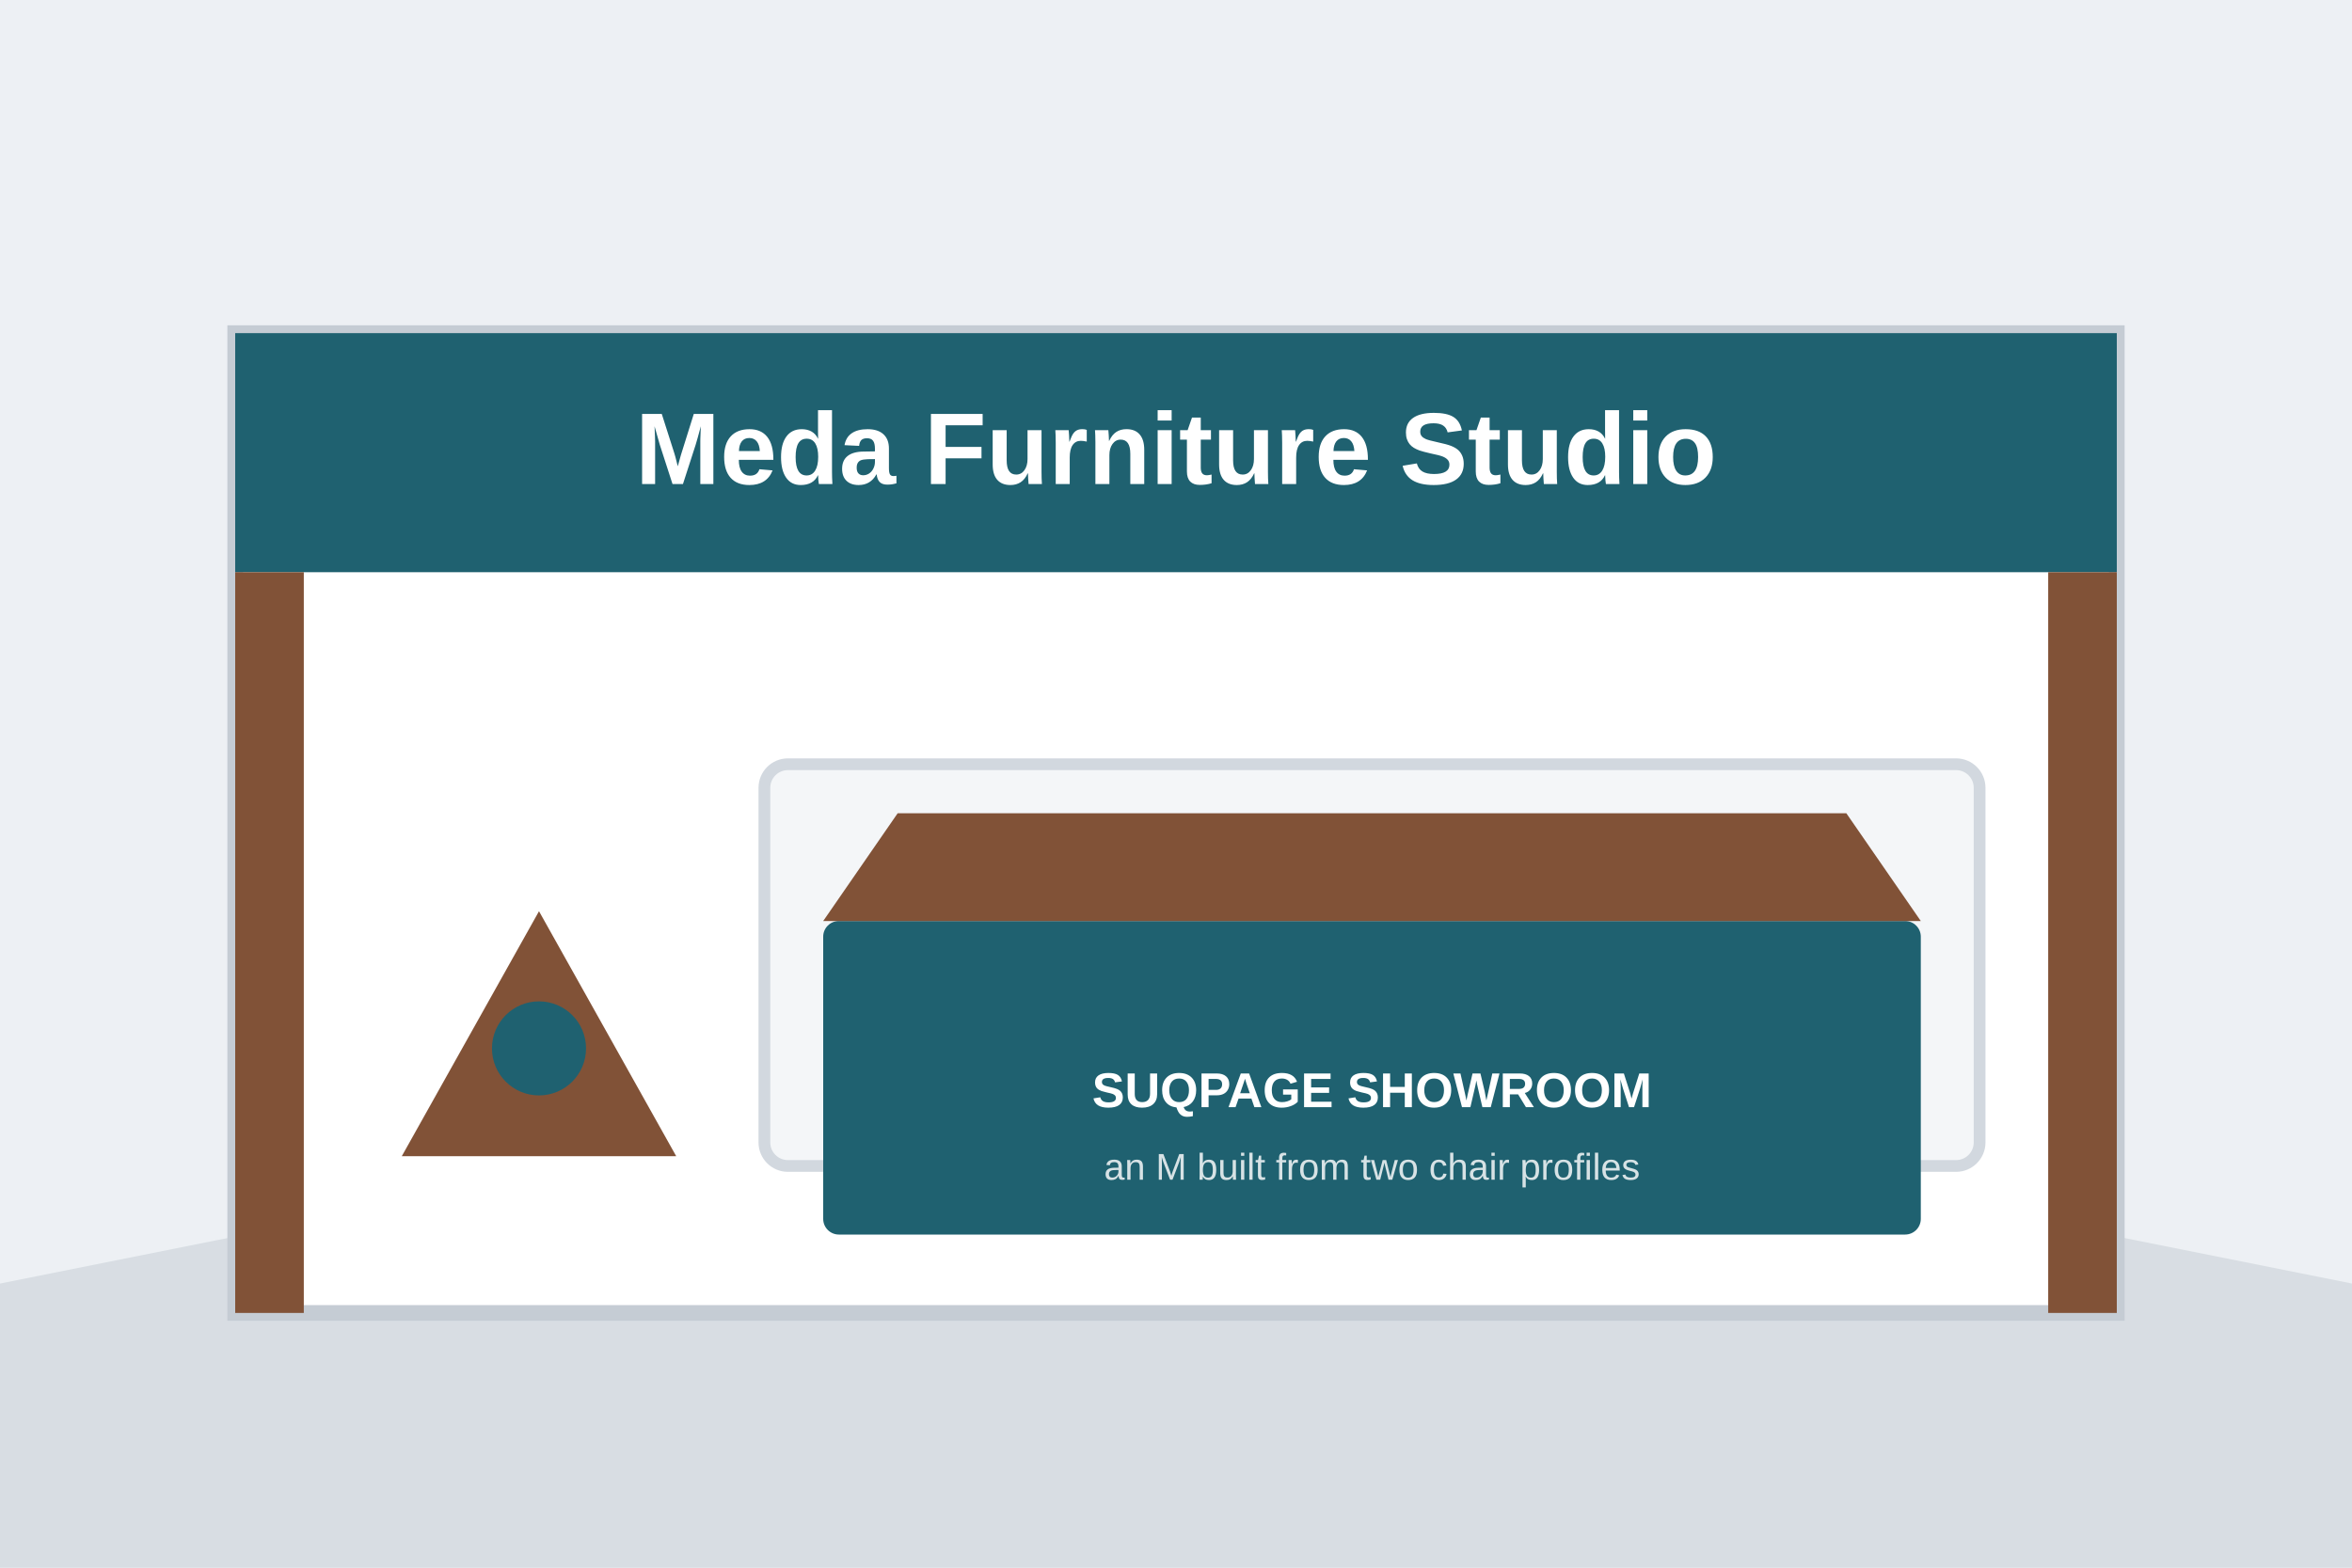
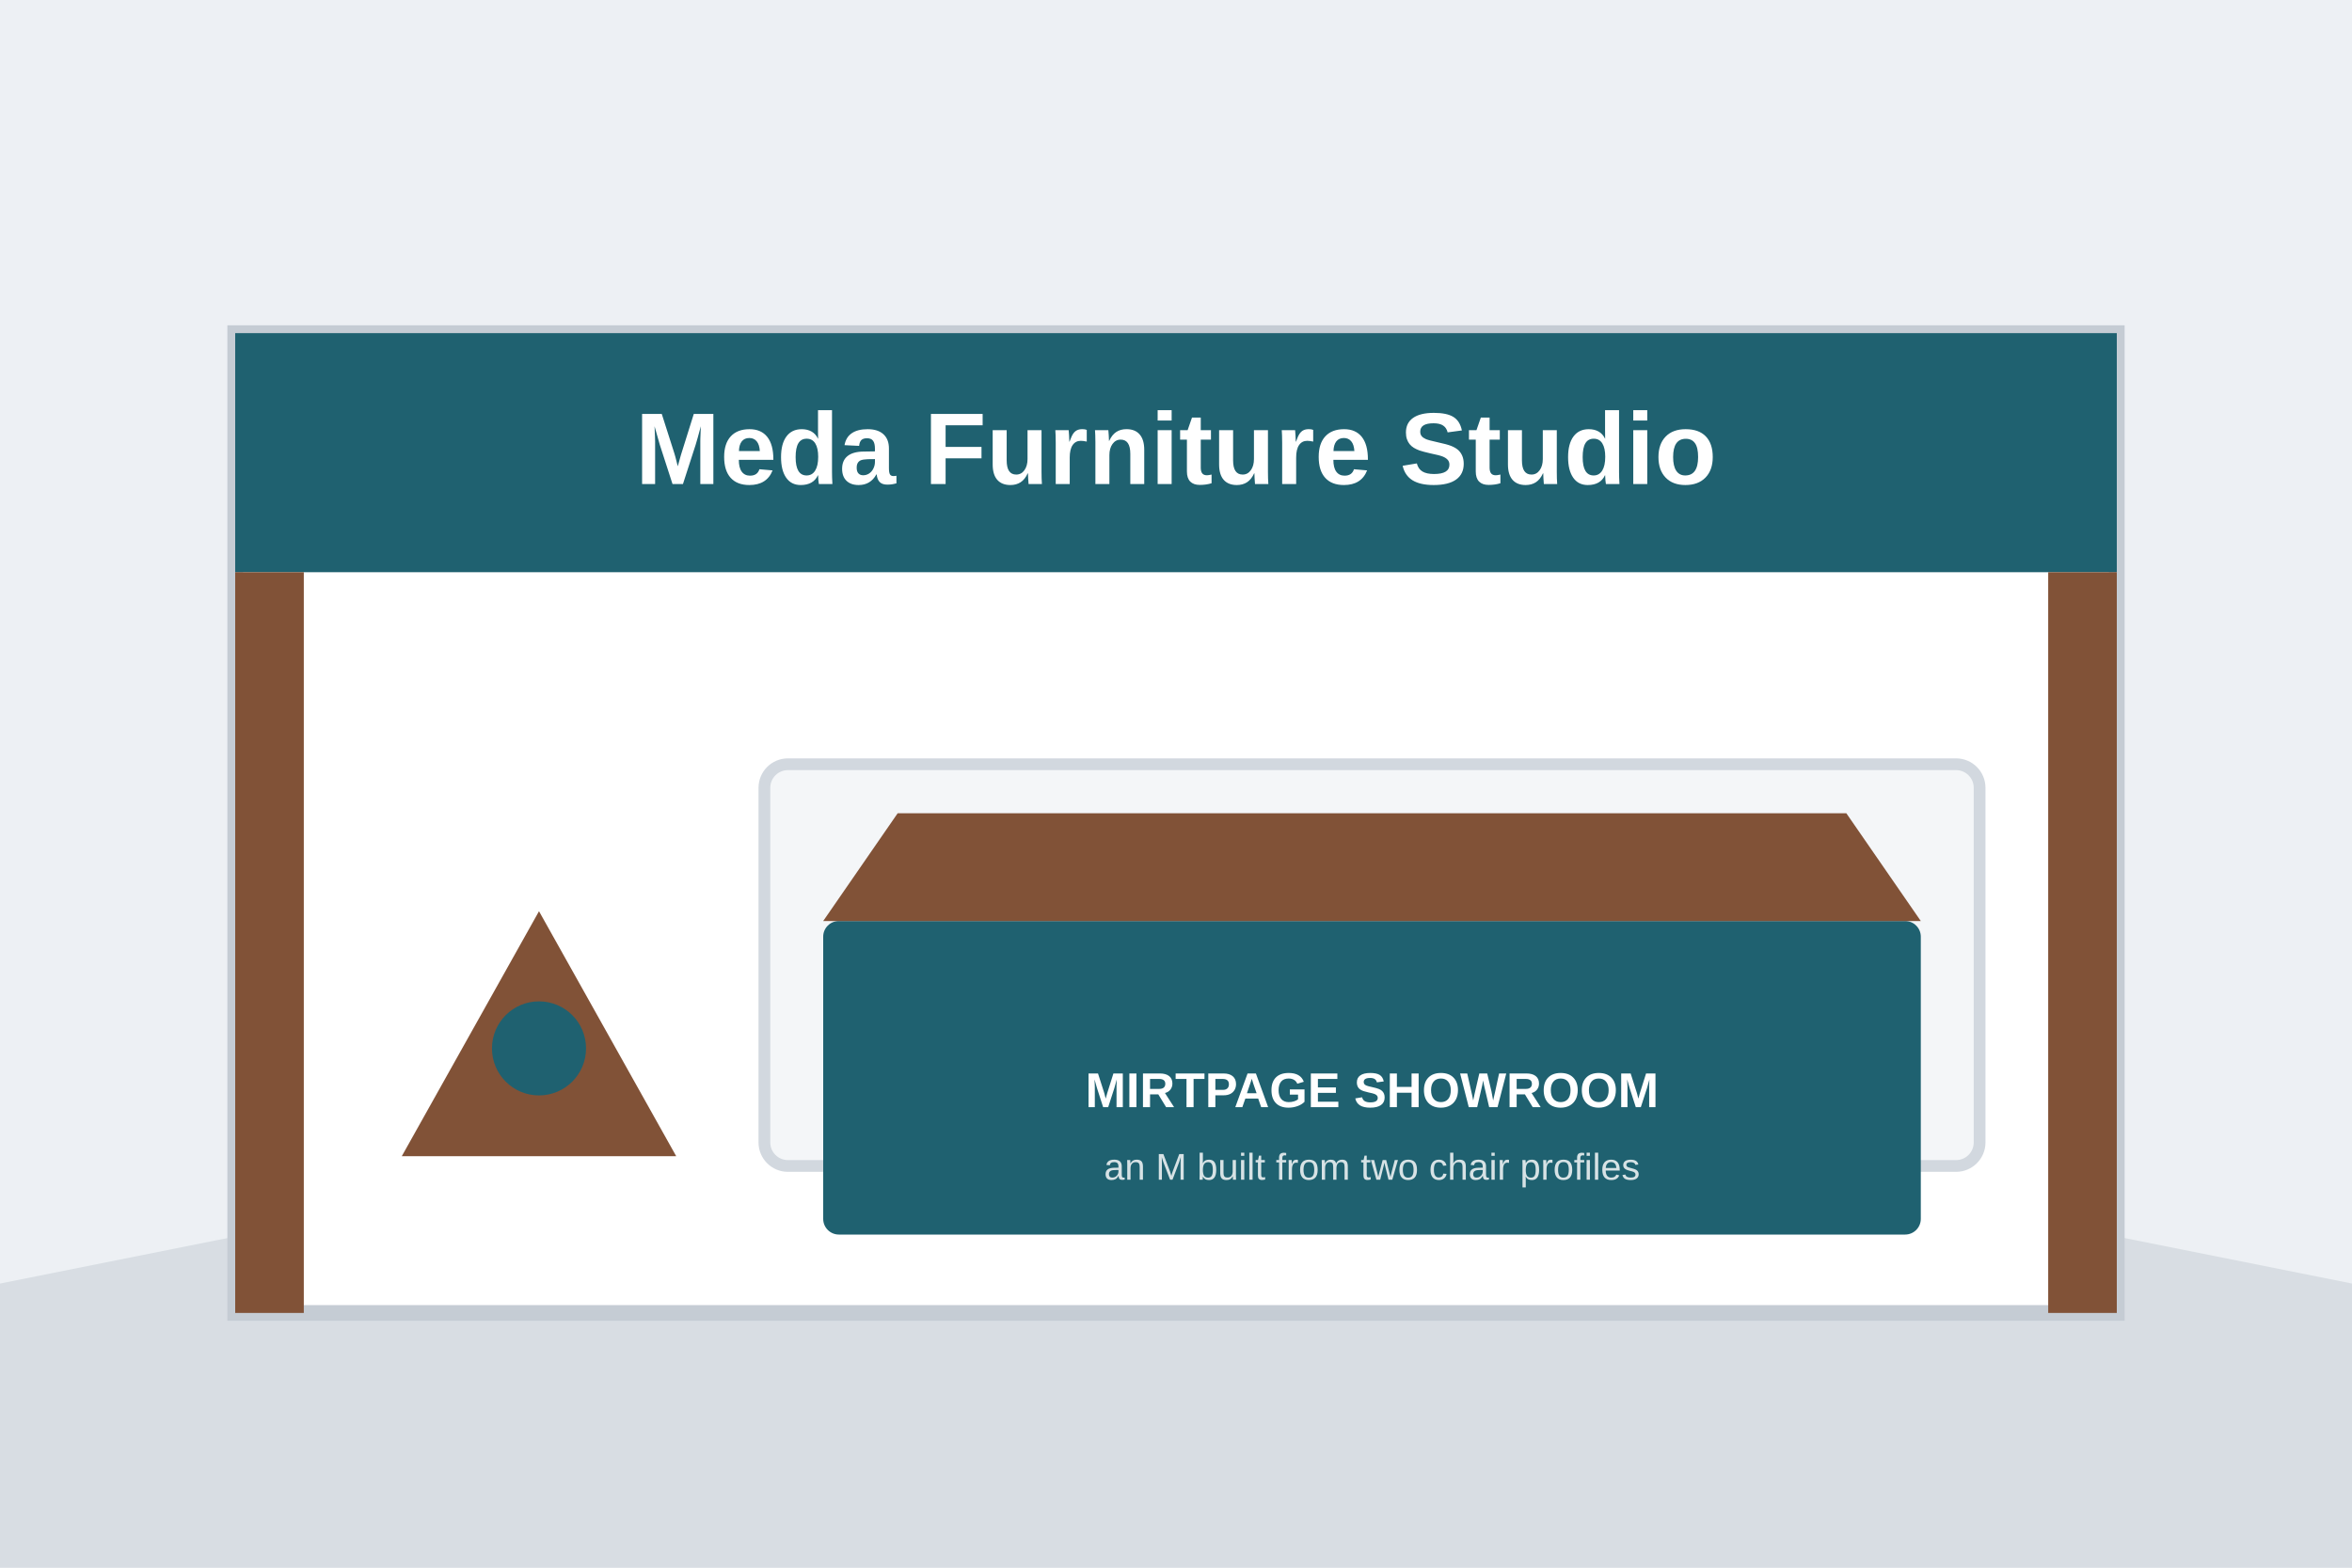
<svg xmlns="http://www.w3.org/2000/svg" viewBox="0 0 1200 800" role="img" aria-label="Illustrative booth for Meda Furniture Studio">
  <rect width="1200" height="800" fill="#edf0f4" />
  <path d="M0 655L600 535l600 120v145H0z" fill="#d8dde3" />
  <path d="M120 170h960v500H120z" fill="#ffffff" stroke="#c5ccd4" stroke-width="8" />
  <path d="M120 170h960v122H120z" fill="#1f6170" />
  <path d="M120 292h35v378h-35zM1045 292h35v378h-35z" fill="#815237" />
  <rect x="390" y="390" width="620" height="205" rx="12" fill="#f4f6f8" stroke="#d2d8df" stroke-width="6" />
  <rect x="420" y="470" width="560" height="160" rx="8" fill="#1f6170" />
  <path d="M420 470h560l-38-55H458z" fill="#815237" />
  <path d="M205 590l70-125 70 125z" fill="#815237" />
  <circle cx="275" cy="535" r="24" fill="#1f6170" />
  <text x="600" y="247" text-anchor="middle" font-family="Arial, Helvetica, sans-serif" font-size="52" font-weight="800" fill="#ffffff">Meda Furniture Studio</text>
-   <text x="700" y="565" text-anchor="middle" font-family="Arial, Helvetica, sans-serif" font-size="25" font-weight="700" fill="#ffffff">SUQPAGE SHOWROOM</text>
+   <text x="700" y="565" text-anchor="middle" font-family="Arial, Helvetica, sans-serif" font-size="25" font-weight="700" fill="#ffffff">MIRTPAGE SHOWROOM</text>
  <text x="700" y="602" text-anchor="middle" font-family="Arial, Helvetica, sans-serif" font-size="19" fill="#ffffff" opacity=".82">an M built from two chair profiles</text>
</svg>
